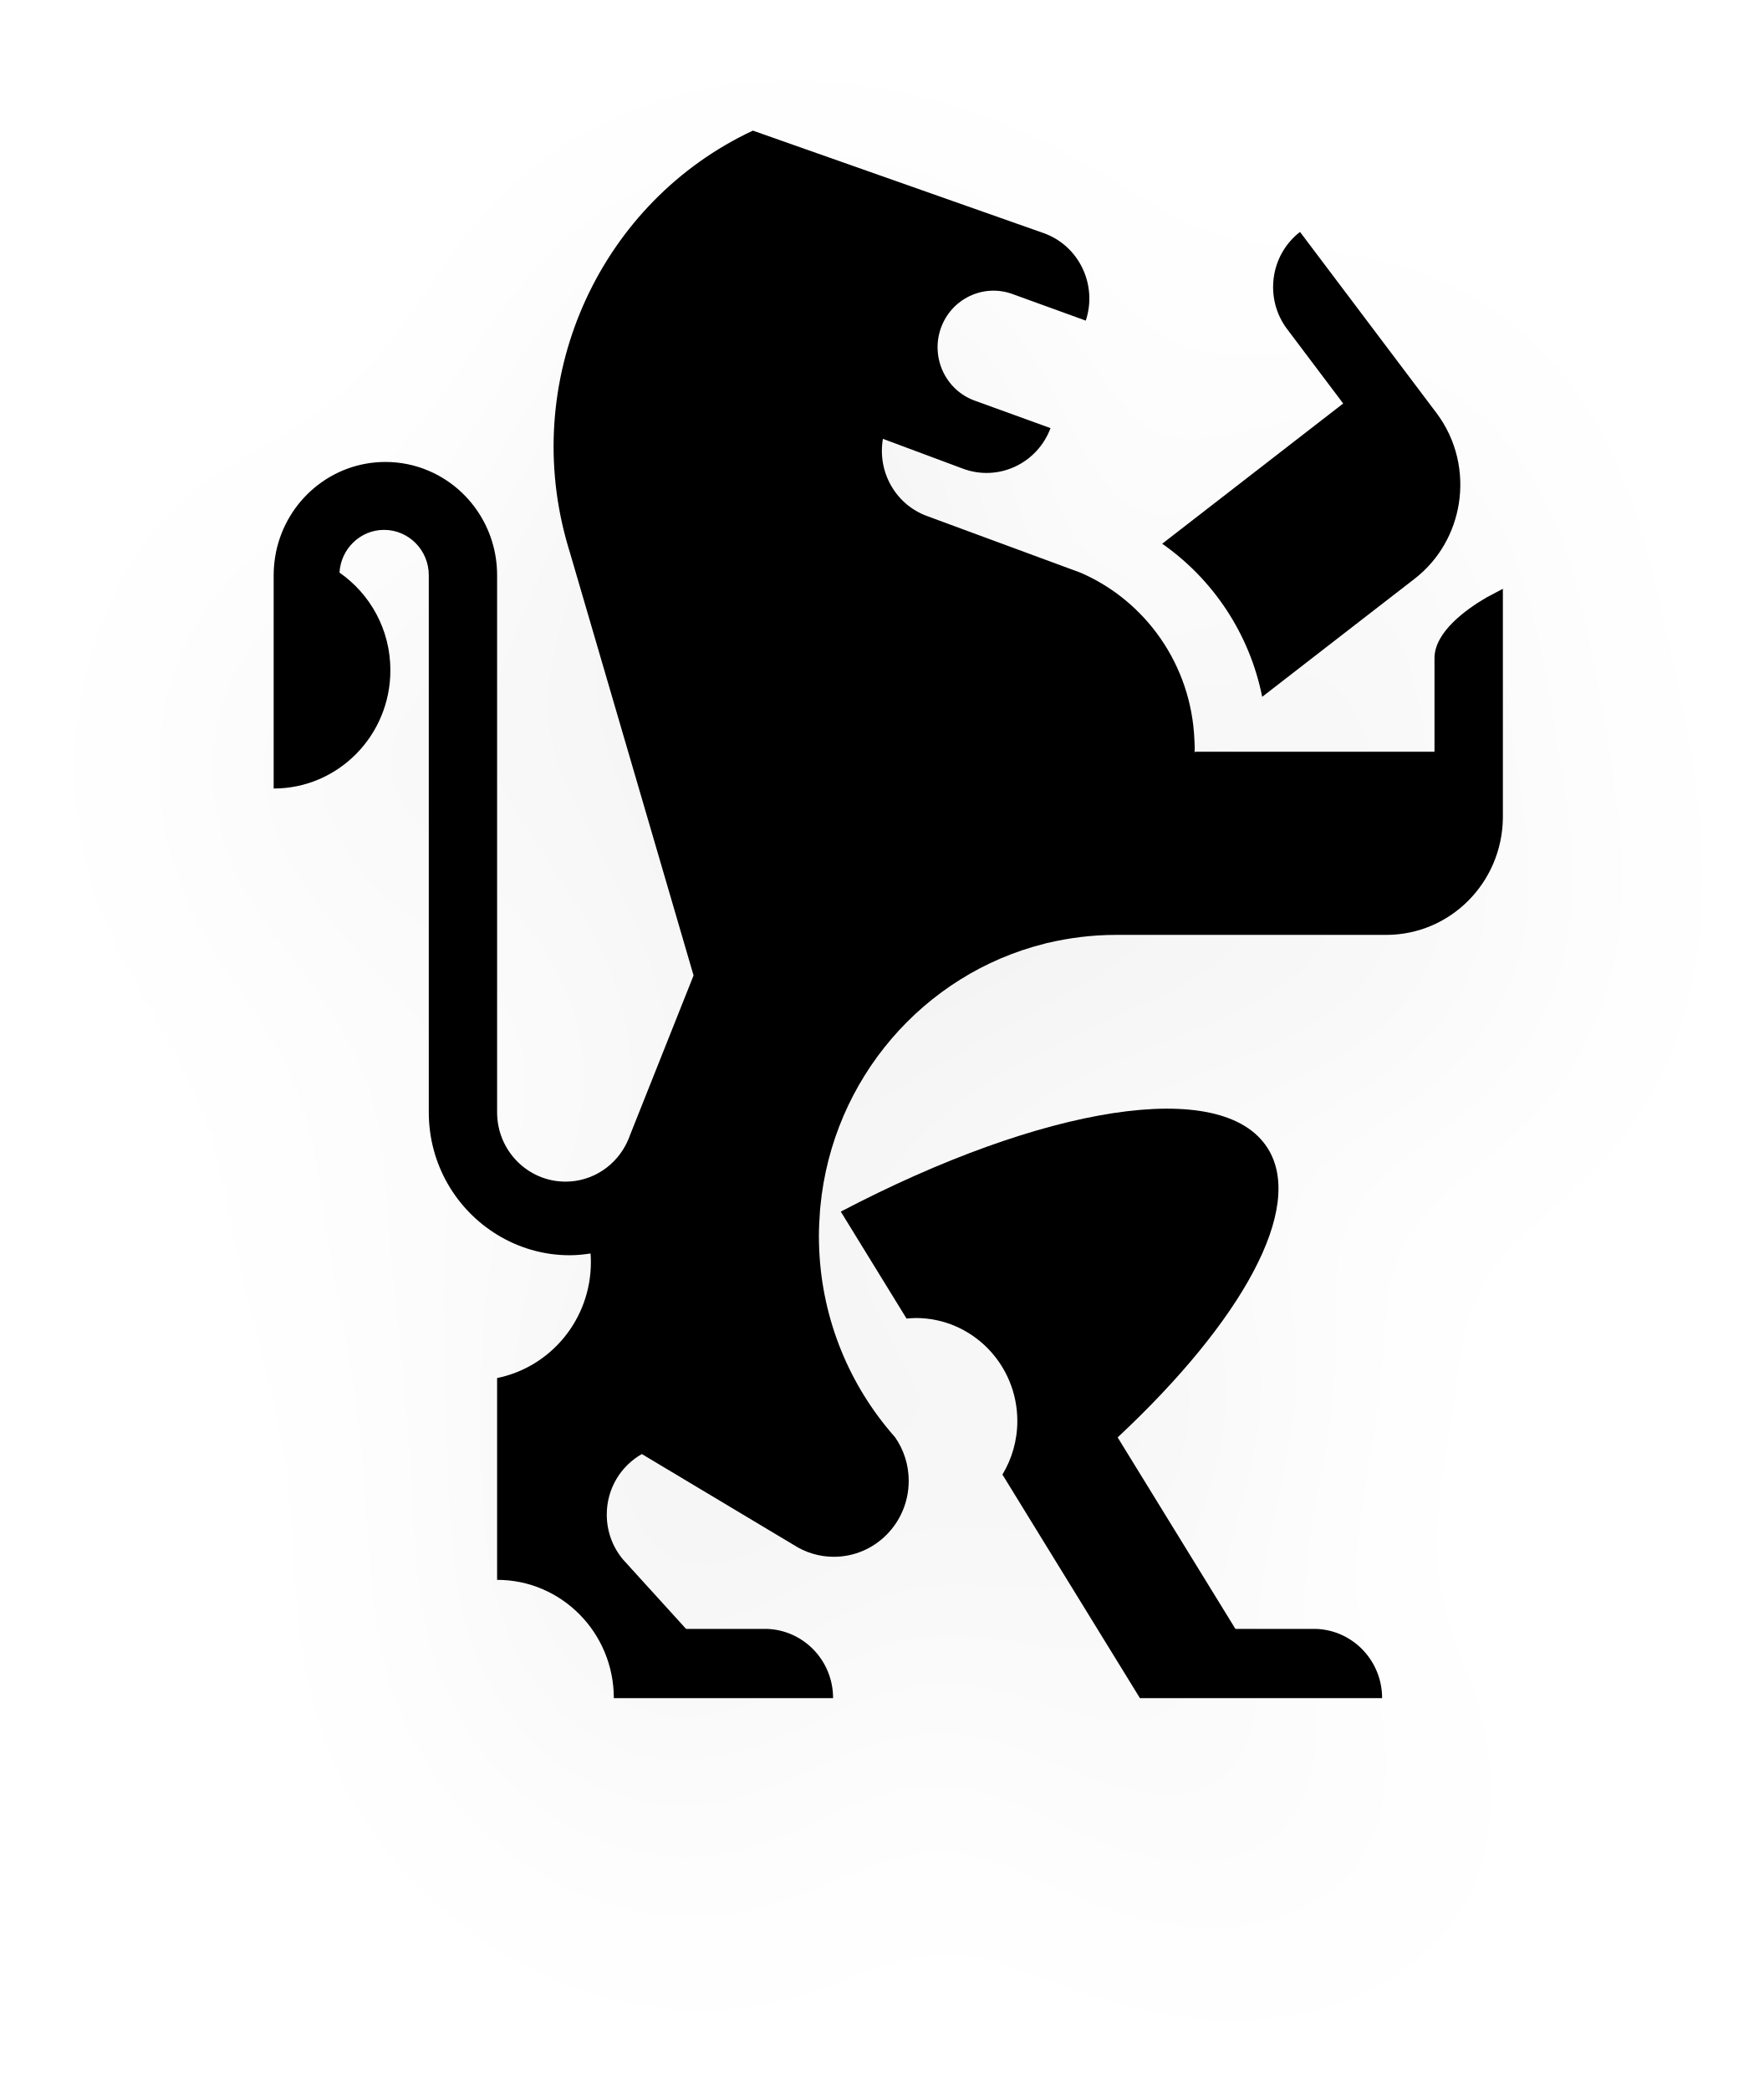
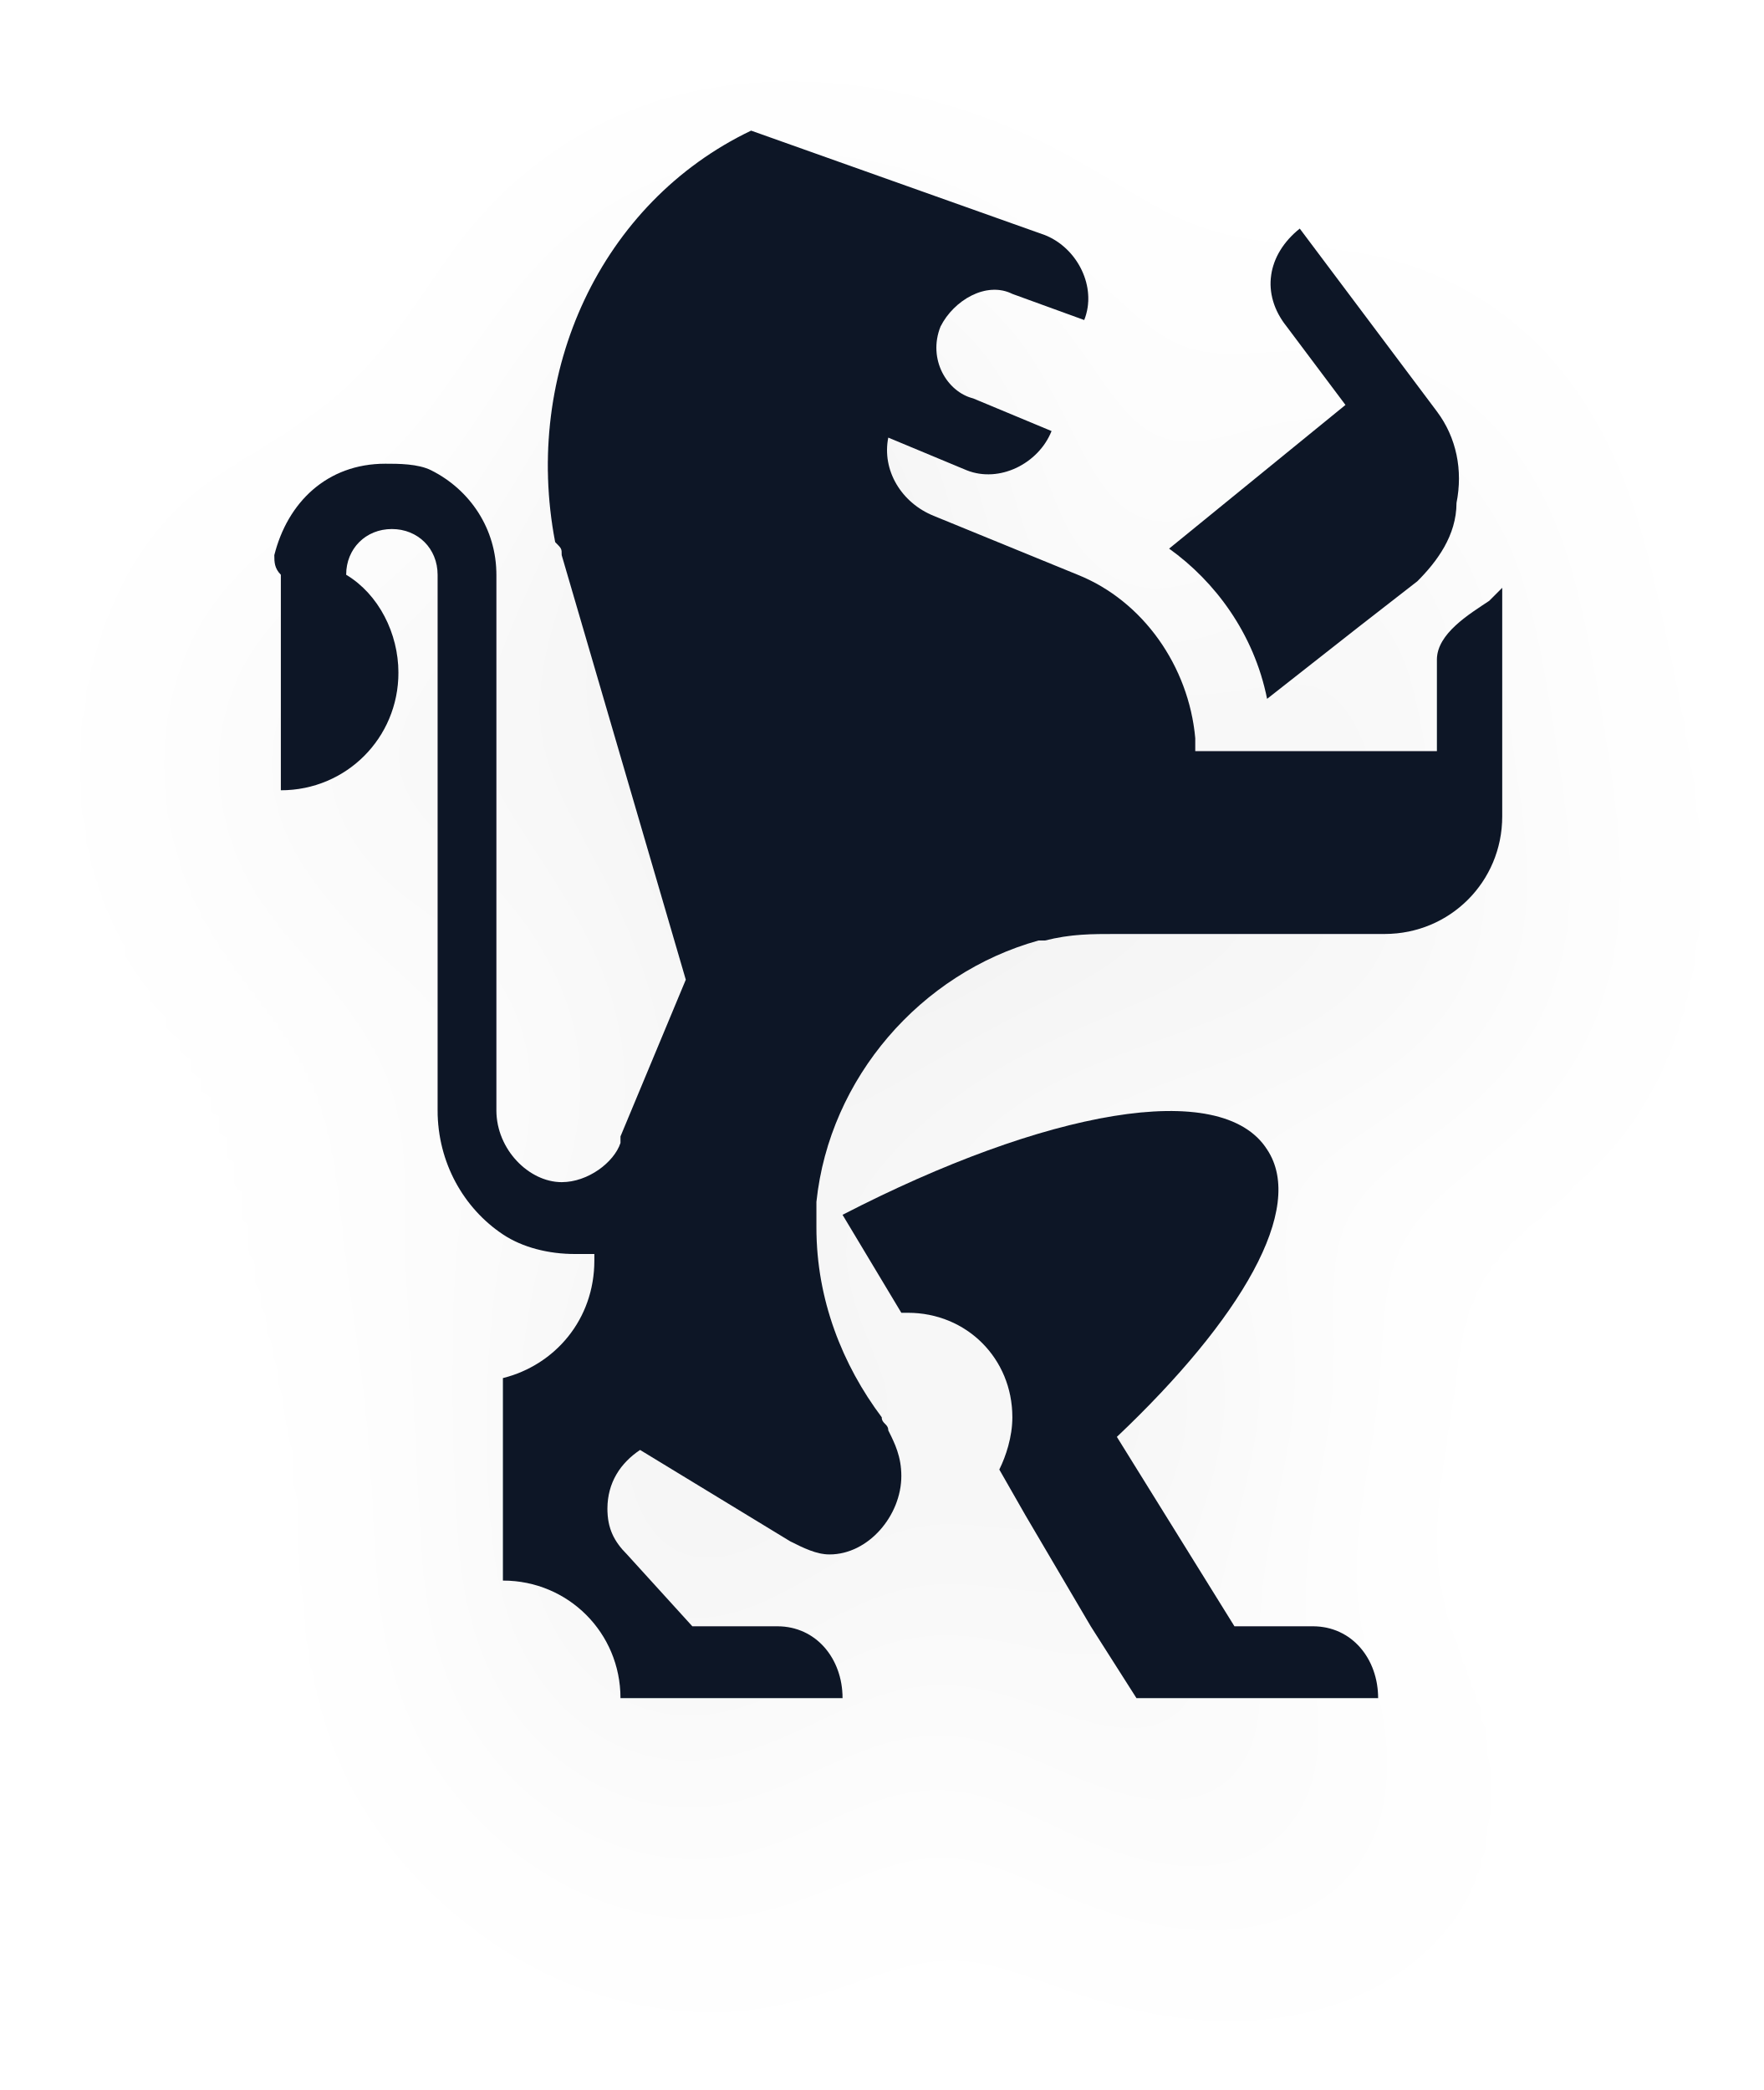
- <svg xmlns="http://www.w3.org/2000/svg" width="27px" height="32px" viewBox="0 0 27 32" version="1.1">
-   <defs>
-     <filter x="-50%" y="-50%" width="200%" height="200%" filterUnits="objectBoundingBox" id="filter-1">
-       <feOffset dx="0" dy="2" in="SourceAlpha" result="shadowOffsetOuter1" />
-       <feGaussianBlur stdDeviation="2" in="shadowOffsetOuter1" result="shadowBlurOuter1" />
-       <feColorMatrix values="0 0 0 0 0   0 0 0 0 0   0 0 0 0 0  0 0 0 0.05 0" type="matrix" in="shadowBlurOuter1" result="shadowMatrixOuter1" />
-       <feMerge>
-         <feMergeNode in="shadowMatrixOuter1" />
-         <feMergeNode in="SourceGraphic" />
-       </feMerge>
-     </filter>
-   </defs>
-   <g id="OPt-2" stroke="none" stroke-width="1" fill="none" fill-rule="evenodd">
-     <g id="prog2_pro3_Mobile-Portrait_opt2-Copy-2" transform="translate(-10, -15)" fill="#000000">
+ <svg xmlns="http://www.w3.org/2000/svg" version="1.1" id="Layer_1" x="0px" y="0px" viewBox="0 0 27 32" style="enable-background:new 0 0 27 32;" xml:space="preserve">
+   <style type="text/css">
+ 	.st0{filter:url(#filter-1);}
+ 	.st1{fill:#0F1626;}
+ </style>
+   <filter filterUnits="objectBoundingBox" height="200%" id="filter-1" width="200%" x="-50%" y="-50%">
+     <feOffset dx="0" dy="2" in="SourceAlpha" result="shadowOffsetOuter1" />
+     <feGaussianBlur in="shadowOffsetOuter1" result="shadowBlurOuter1" stdDeviation="2" />
+     <feColorMatrix in="shadowBlurOuter1" result="shadowMatrixOuter1" type="matrix" values="0 0 0 0 0   0 0 0 0 0   0 0 0 0 0  0 0 0 0.05 0">
+ 		</feColorMatrix>
+     <feMerge>
+       <feMergeNode in="shadowMatrixOuter1" />
+       <feMergeNode in="SourceGraphic" />
+     </feMerge>
+   </filter>
+   <g id="OPt-2">
+     <g id="prog2_pro3_Mobile-Portrait_opt2-Copy-2" transform="translate(-10, -15)">
      <g id="nav">
-         <g id="Group-6" filter="url(#filter-1)">
-           <g id="ic_home" transform="translate(14, 17)">
-             <g id="Group" transform="translate(9.6, 12) scale(-1, 1) translate(-9.6, -12) ">
-               <path d="M1.542,6.862 L2.436,7.554 L3.875,8.669 C4.069,7.7 4.63,6.867 5.406,6.325 L2.635,4.178 L3.493,3.039 C3.844,2.573 3.756,1.907 3.296,1.551 L1.207,4.323 C0.898,4.733 0.79,5.235 0.864,5.708 C0.934,6.15 1.163,6.568 1.542,6.862 L1.542,6.862 Z" id="Shape" />
-               <path d="M10.327,16.551 C7.236,14.931 4.483,14.473 3.788,15.585 C3.218,16.499 4.188,18.233 6.088,20.008 L4.285,22.94 L3.057,22.94 C2.492,22.956 2.039,23.424 2.039,24 L3.633,24 L5.747,24 L6.399,22.94 L7.444,21.241 L7.852,20.577 C7.708,20.338 7.624,20.057 7.624,19.757 C7.624,18.886 8.321,18.18 9.18,18.18 C9.227,18.18 9.274,18.185 9.32,18.189 L10.327,16.551 L10.327,16.551 Z" id="Shape" />
-               <path d="M18.974,6.453 C18.812,5.665 18.124,5.073 17.299,5.073 C17.064,5.073 16.839,5.121 16.635,5.209 C16.021,5.471 15.589,6.088 15.589,6.807 L15.589,15.031 C15.589,15.617 15.12,16.092 14.542,16.092 C14.121,16.092 13.759,15.84 13.593,15.476 C13.578,15.444 13.565,15.411 13.553,15.377 L12.581,12.935 L14.468,6.481 C14.469,6.477 14.471,6.472 14.472,6.468 C14.495,6.396 14.515,6.323 14.535,6.251 C15.222,3.722 13.986,1.082 11.673,0 L7.23,1.566 C6.684,1.755 6.393,2.356 6.576,2.909 L7.701,2.501 C8.146,2.34 8.636,2.575 8.795,3.025 C8.954,3.476 8.722,3.973 8.277,4.134 L7.116,4.555 C7.319,5.099 7.916,5.377 8.456,5.176 L9.682,4.719 C9.769,5.22 9.492,5.725 9.004,5.902 L6.655,6.769 C5.664,7.198 4.961,8.176 4.913,9.325 C4.911,9.367 4.908,9.409 4.908,9.452 C4.908,9.478 4.911,9.504 4.911,9.53 C4.907,9.518 4.904,9.51 4.904,9.51 L1.237,9.51 L1.237,8.076 C1.237,7.676 0.749,7.327 0.439,7.147 L0.19,7.015 L0.19,10.528 C0.204,11.517 0.997,12.314 1.976,12.314 L6.111,12.314 C6.478,12.314 6.834,12.359 7.175,12.441 C7.158,12.437 7.142,12.431 7.125,12.426 C7.143,12.432 7.161,12.437 7.179,12.441 C7.19,12.444 7.2,12.447 7.211,12.45 C9.054,12.912 10.454,14.514 10.64,16.477 C10.644,16.511 10.646,16.545 10.648,16.58 C10.656,16.694 10.662,16.808 10.662,16.924 C10.662,18.028 10.278,19.042 9.639,19.836 C9.593,19.894 9.544,19.951 9.495,20.007 C9.364,20.196 9.287,20.425 9.287,20.673 C9.287,21.315 9.8,21.836 10.434,21.836 C10.661,21.836 10.873,21.768 11.052,21.652 L13.373,20.263 C13.694,20.445 13.91,20.791 13.91,21.19 C13.91,21.453 13.816,21.694 13.659,21.88 L12.696,22.94 L11.52,22.94 L11.52,22.94 L11.463,22.94 C10.898,22.956 10.445,23.424 10.445,24 L12.538,24 L12.538,24 L13.802,24 C13.802,23 14.602,22.189 15.589,22.189 L15.589,19.099 C14.77,18.934 14.153,18.202 14.153,17.323 C14.153,17.279 14.155,17.236 14.158,17.192 C14.263,17.208 14.369,17.219 14.478,17.219 C14.885,17.219 15.264,17.103 15.589,16.904 C16.215,16.521 16.635,15.827 16.635,15.031 L16.635,6.807 C16.635,6.424 16.942,6.113 17.32,6.113 C17.684,6.113 17.981,6.403 18.002,6.767 C17.532,7.094 17.223,7.641 17.223,8.262 C17.223,9.263 18.023,10.073 19.01,10.073 L19.01,6.807 C19.01,6.686 18.997,6.567 18.974,6.453 L18.974,6.453 Z" id="Shape" />
+         <g id="Group-6" class="st0">
+           <g id="ic_home_1_" transform="translate(14, 17)">
+             <g id="Group_1_" transform="translate(9.6, 12) scale(-1, 1) translate(-9.6, -12) ">
+               <path id="Shape_5_" class="st1" d="M1.5,6.9l0.9,0.7l1.4,1.1c0.2-1,0.8-1.8,1.5-2.3L2.6,4.2L3.5,3c0.4-0.5,0.3-1.1-0.2-1.5        L1.2,4.3C0.9,4.7,0.8,5.2,0.9,5.7C0.9,6.2,1.2,6.6,1.5,6.9L1.5,6.9z" />
+               <path id="Shape_4_" class="st1" d="M10.3,16.6c-3.1-1.6-5.8-2.1-6.5-1c-0.6,0.9,0.4,2.6,2.3,4.4l-1.8,2.9H3.1        c-0.6,0-1,0.5-1,1.1h1.6h2.1l0.7-1.1l1-1.7l0.4-0.7c-0.1-0.2-0.2-0.5-0.2-0.8c0-0.9,0.7-1.6,1.6-1.6c0,0,0.1,0,0.1,0        L10.3,16.6L10.3,16.6z" />
+               <path id="Shape_3_" class="st1" d="M19,6.5c-0.2-0.8-0.8-1.4-1.7-1.4c-0.2,0-0.5,0-0.7,0.1c-0.6,0.3-1,0.9-1,1.6V15        c0,0.6-0.5,1.1-1,1.1c-0.4,0-0.8-0.3-0.9-0.6c0,0,0-0.1,0-0.1l-1-2.4l1.9-6.5c0,0,0,0,0,0c0-0.1,0-0.1,0.1-0.2        C15.2,3.7,14,1.1,11.7,0L7.2,1.6C6.7,1.8,6.4,2.4,6.6,2.9l1.1-0.4C8.1,2.3,8.6,2.6,8.8,3C9,3.5,8.7,4,8.3,4.1L7.1,4.6        c0.2,0.5,0.8,0.8,1.3,0.6l1.2-0.5c0.1,0.5-0.2,1-0.7,1.2L6.7,6.8C5.7,7.2,5,8.2,4.9,9.3c0,0,0,0.1,0,0.1c0,0,0,0.1,0,0.1        c0,0,0,0,0,0H1.2V8.1c0-0.4-0.5-0.7-0.8-0.9L0.2,7v3.5c0,1,0.8,1.8,1.8,1.8h4.1c0.4,0,0.7,0,1.1,0.1c0,0,0,0,0,0        c0,0,0,0,0.1,0c0,0,0,0,0,0c1.8,0.5,3.2,2.1,3.4,4c0,0,0,0.1,0,0.1c0,0.1,0,0.2,0,0.3c0,1.1-0.4,2.1-1,2.9        c0,0.1-0.1,0.1-0.1,0.2c-0.1,0.2-0.2,0.4-0.2,0.7c0,0.6,0.5,1.2,1.1,1.2c0.2,0,0.4-0.1,0.6-0.2l2.3-1.4        c0.3,0.2,0.5,0.5,0.5,0.9c0,0.3-0.1,0.5-0.3,0.7l-1,1.1h-1.2h0h-0.1c-0.6,0-1,0.5-1,1.1h2.1h0h1.3c0-1,0.8-1.8,1.8-1.8v-3.1        c-0.8-0.2-1.4-0.9-1.4-1.8c0,0,0-0.1,0-0.1c0.1,0,0.2,0,0.3,0c0.4,0,0.8-0.1,1.1-0.3c0.6-0.4,1-1.1,1-1.9V6.8        c0-0.4,0.3-0.7,0.7-0.7c0.4,0,0.7,0.3,0.7,0.7c-0.5,0.3-0.8,0.9-0.8,1.5c0,1,0.8,1.8,1.8,1.8V6.8C19,6.7,19,6.6,19,6.5L19,6.5        z" />
            </g>
          </g>
        </g>
      </g>
    </g>
  </g>
</svg>
